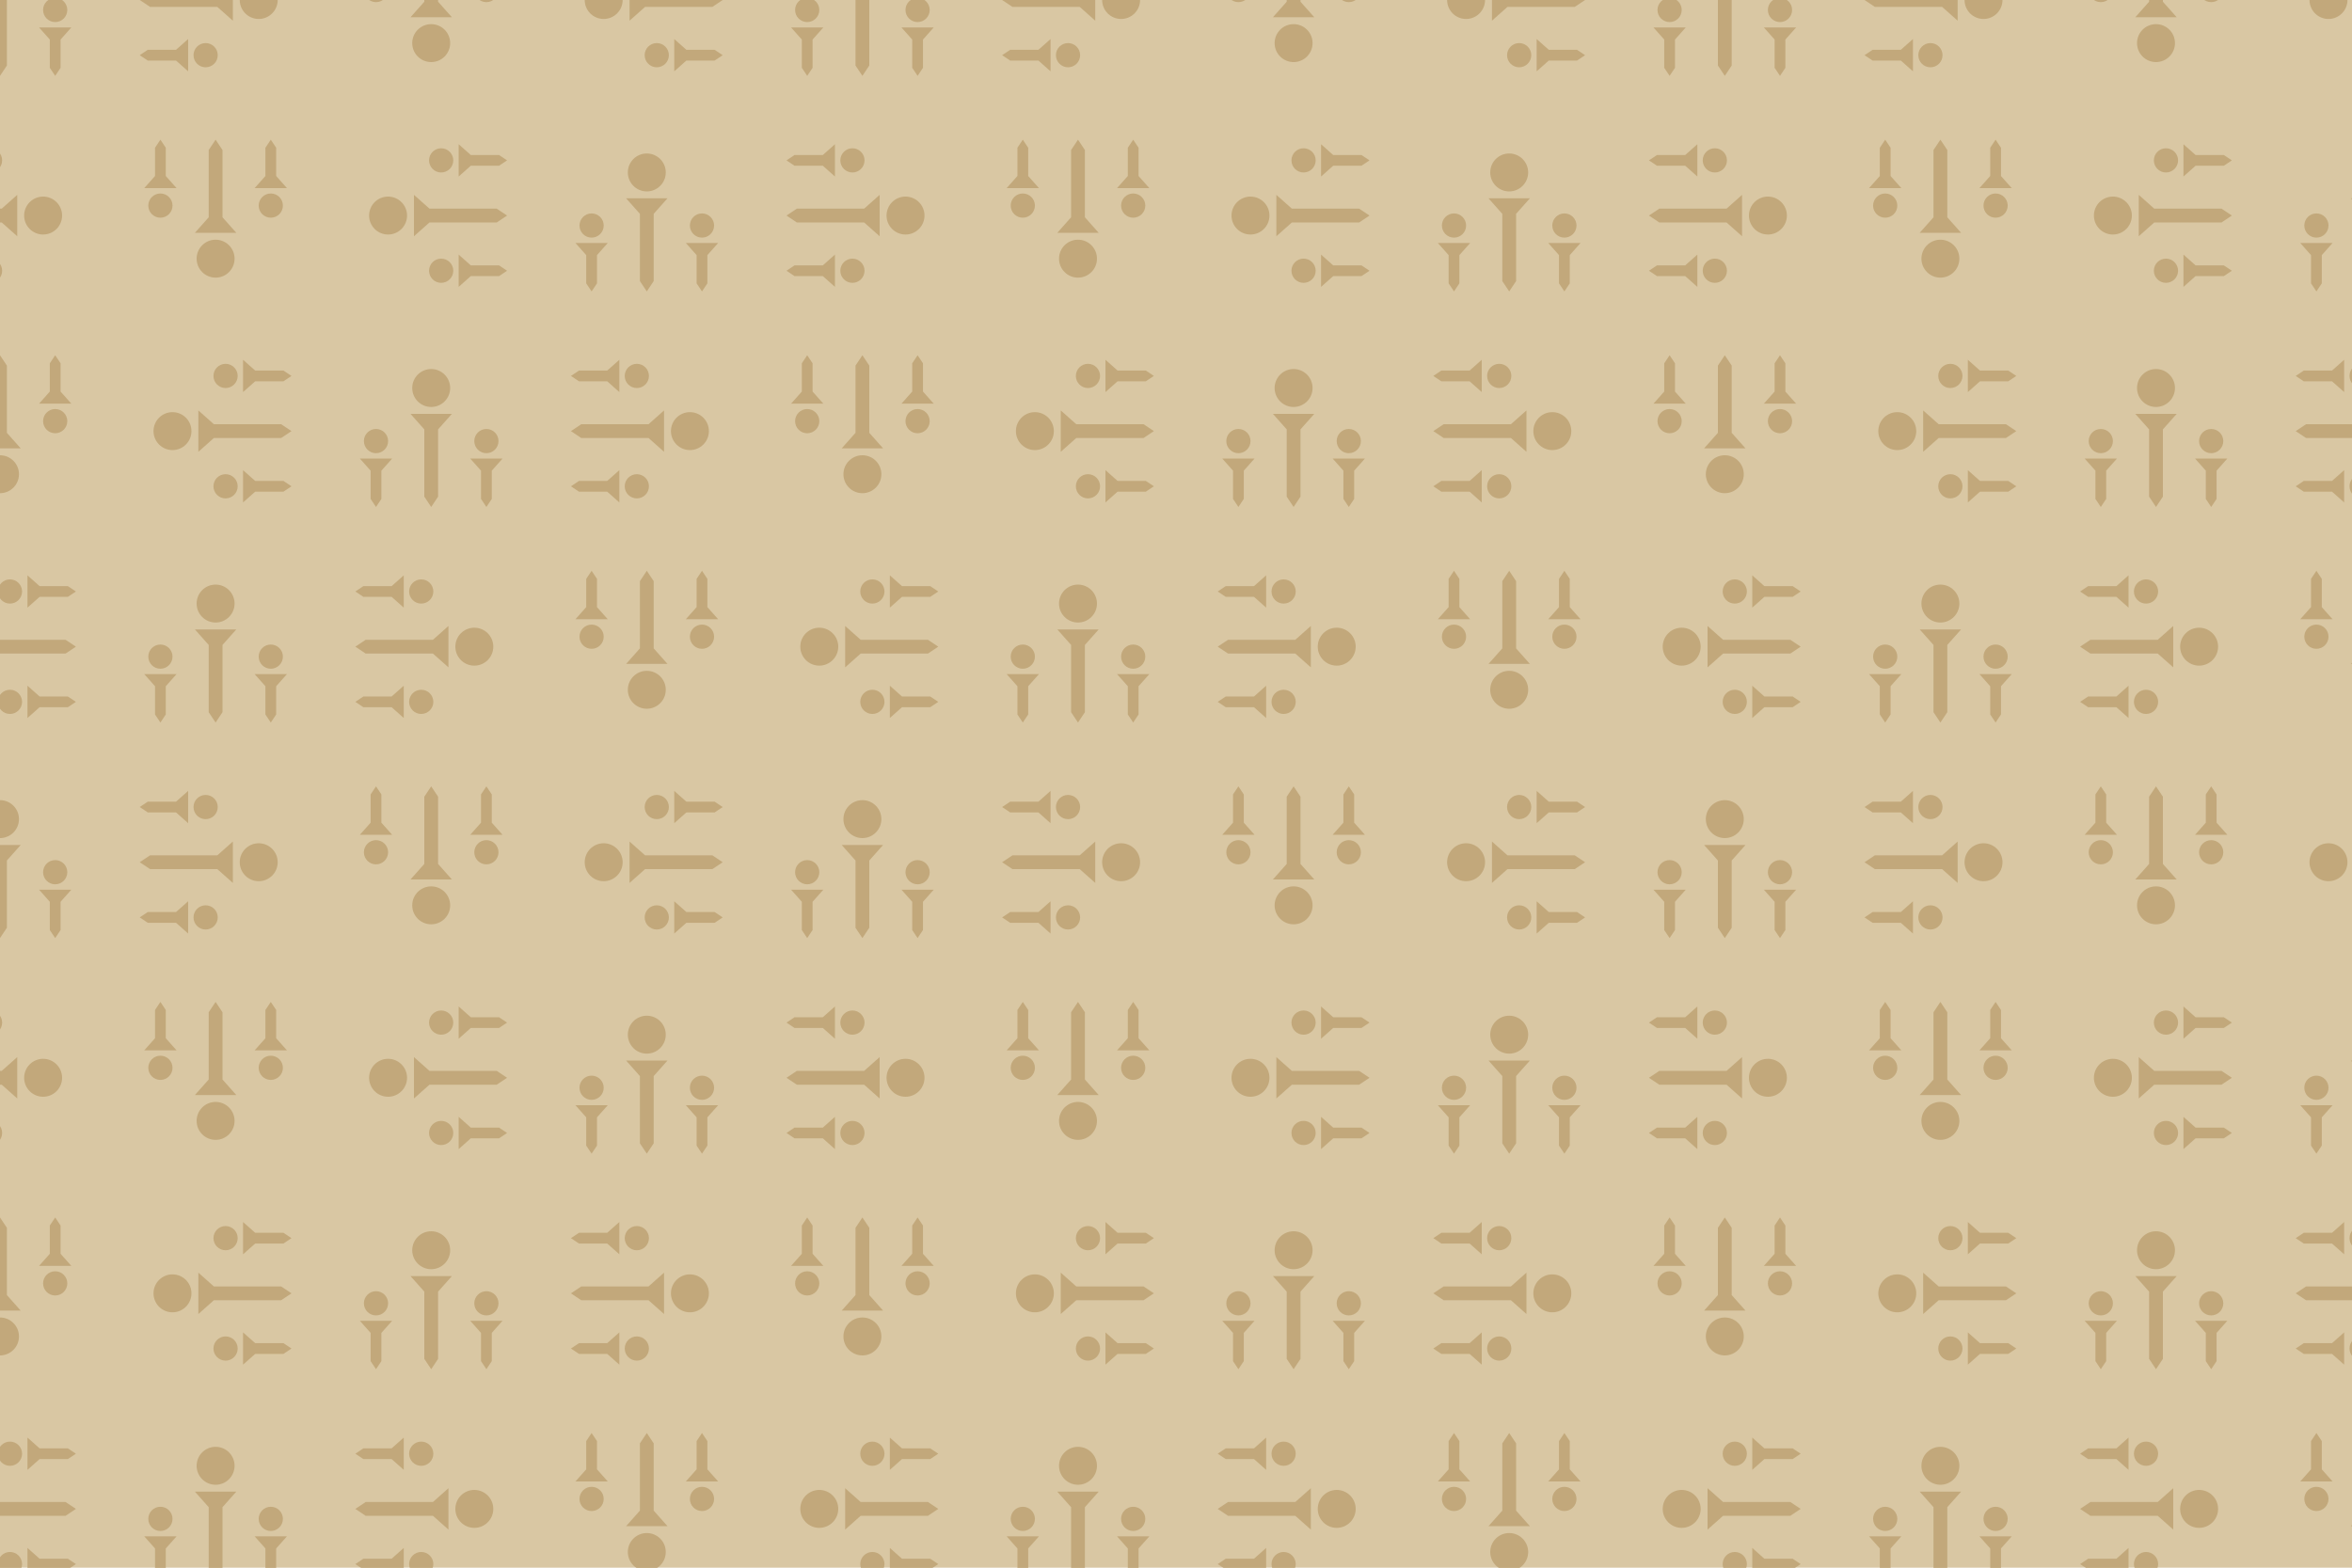
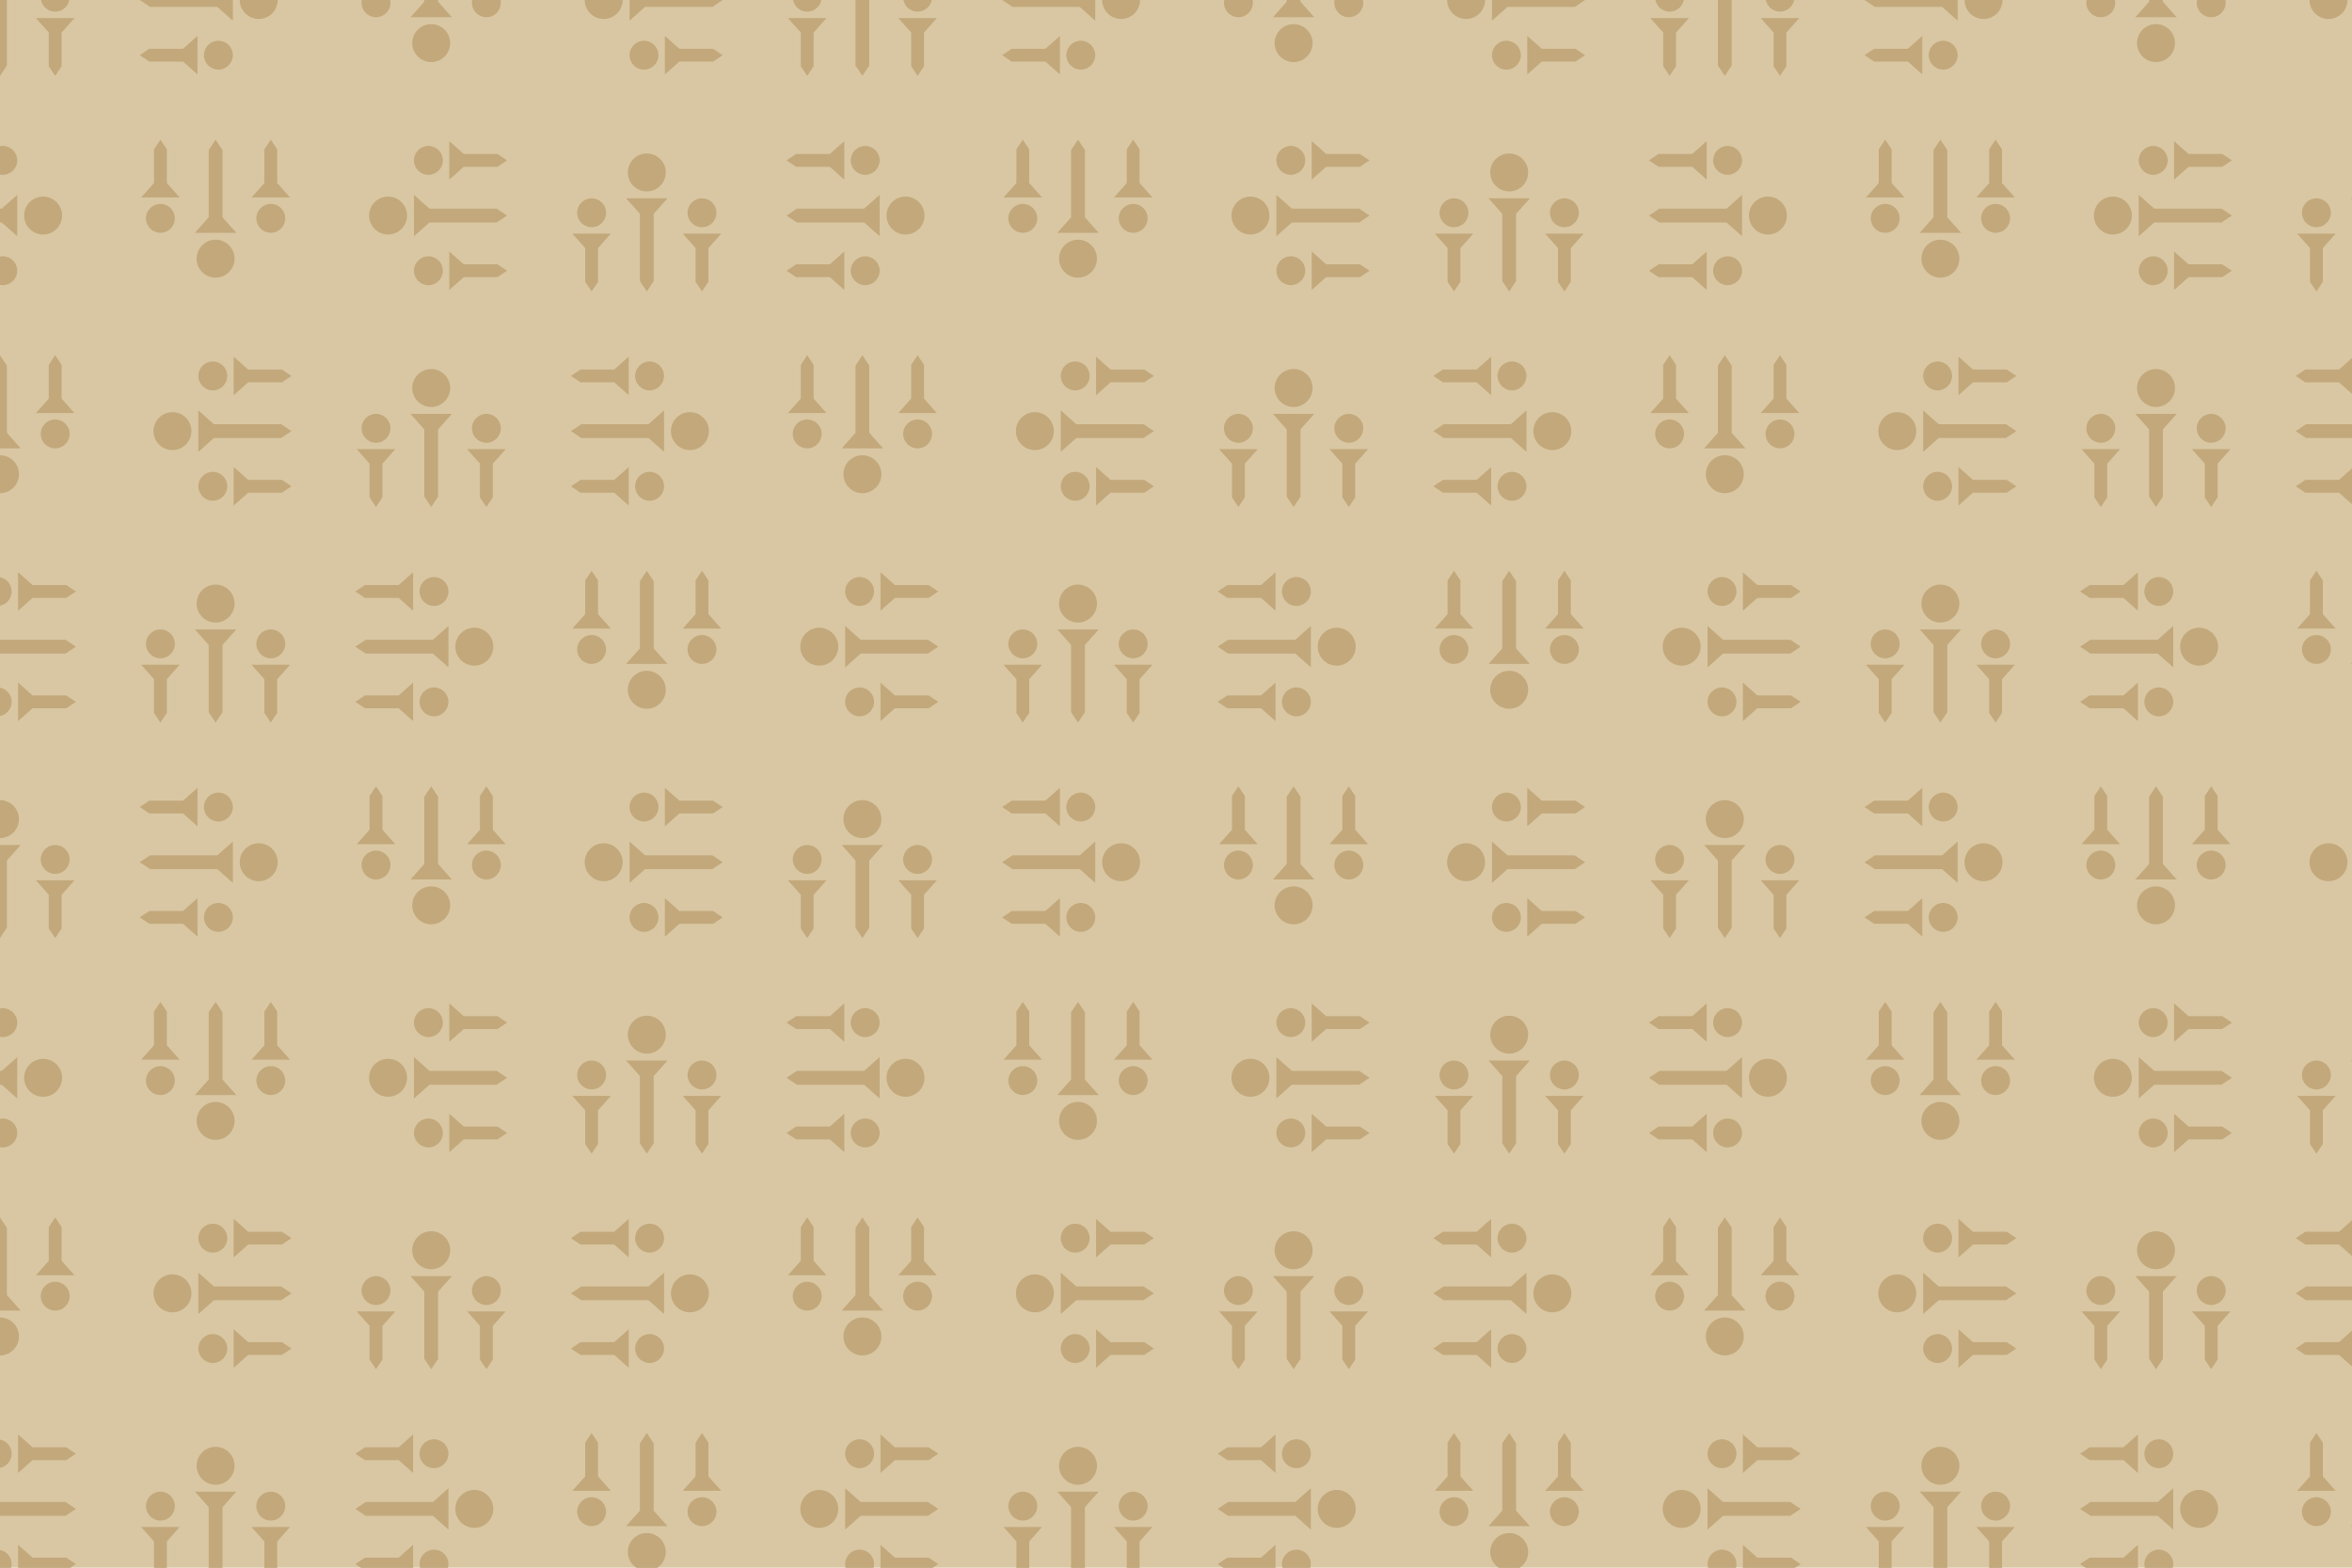
<svg xmlns="http://www.w3.org/2000/svg" viewBox="0 0 1200 800" width="1200" height="800">
  <rect width="1200" height="800" fill="#D9C7A3" />
  <defs>
-     <g id="dgk45nqb">
+     <g id="dgk4r0dv">
      <g fill="#B89B6A">
        <circle cx="50" cy="25" r="11" />
        <path d="M38 40h24l-8 9V88l-4 6-4-6V49z" />
-         <g transform="translate(18 94) scale(.78) translate(-18 -94)">
+         <g transform="translate(18 94) scale(.931) translate(-18 -94)">
          <circle cx="18" cy="45" r="9" />
          <path d="M6 58h24l-8 9V88l-4 6-4-6V67z" />
        </g>
-         <g transform="translate(82 94) scale(.78) translate(-82 -94)">
+         <g transform="translate(82 94) scale(.931) translate(-82 -94)">
          <circle cx="82" cy="45" r="9" />
          <path d="M70 58h24l-8 9V88l-4 6-4-6V67z" />
        </g>
      </g>
    </g>
  </defs>
  <g opacity="0.7">
-     <use href="#dgk45nqb" transform="translate(-44 -44) scale(0.88)" />
-     <use href="#dgk45nqb" transform="translate(66 -44) scale(0.88) rotate(90 50 50)" />
-     <use href="#dgk45nqb" transform="translate(176 -44) scale(0.88) rotate(180 50 50)" />
-     <use href="#dgk45nqb" transform="translate(286 -44) scale(0.88) rotate(270 50 50)" />
-     <use href="#dgk45nqb" transform="translate(396 -44) scale(0.88)" />
-     <use href="#dgk45nqb" transform="translate(506 -44) scale(0.88) rotate(90 50 50)" />
-     <use href="#dgk45nqb" transform="translate(616 -44) scale(0.88) rotate(180 50 50)" />
-     <use href="#dgk45nqb" transform="translate(726 -44) scale(0.88) rotate(270 50 50)" />
-     <use href="#dgk45nqb" transform="translate(836 -44) scale(0.88)" />
-     <use href="#dgk45nqb" transform="translate(946 -44) scale(0.88) rotate(90 50 50)" />
-     <use href="#dgk45nqb" transform="translate(1056 -44) scale(0.88) rotate(180 50 50)" />
-     <use href="#dgk45nqb" transform="translate(1166 -44) scale(0.88) rotate(270 50 50)" />
-     <use href="#dgk45nqb" transform="translate(-44 66) scale(0.88) rotate(90 50 50)" />
-     <use href="#dgk45nqb" transform="translate(66 66) scale(0.88) rotate(180 50 50)" />
-     <use href="#dgk45nqb" transform="translate(176 66) scale(0.88) rotate(270 50 50)" />
-     <use href="#dgk45nqb" transform="translate(286 66) scale(0.88)" />
-     <use href="#dgk45nqb" transform="translate(396 66) scale(0.88) rotate(90 50 50)" />
-     <use href="#dgk45nqb" transform="translate(506 66) scale(0.88) rotate(180 50 50)" />
-     <use href="#dgk45nqb" transform="translate(616 66) scale(0.88) rotate(270 50 50)" />
-     <use href="#dgk45nqb" transform="translate(726 66) scale(0.88)" />
-     <use href="#dgk45nqb" transform="translate(836 66) scale(0.88) rotate(90 50 50)" />
-     <use href="#dgk45nqb" transform="translate(946 66) scale(0.88) rotate(180 50 50)" />
-     <use href="#dgk45nqb" transform="translate(1056 66) scale(0.88) rotate(270 50 50)" />
-     <use href="#dgk45nqb" transform="translate(1166 66) scale(0.88)" />
-     <use href="#dgk45nqb" transform="translate(-44 176) scale(0.88) rotate(180 50 50)" />
-     <use href="#dgk45nqb" transform="translate(66 176) scale(0.88) rotate(270 50 50)" />
-     <use href="#dgk45nqb" transform="translate(176 176) scale(0.88)" />
-     <use href="#dgk45nqb" transform="translate(286 176) scale(0.88) rotate(90 50 50)" />
-     <use href="#dgk45nqb" transform="translate(396 176) scale(0.88) rotate(180 50 50)" />
-     <use href="#dgk45nqb" transform="translate(506 176) scale(0.88) rotate(270 50 50)" />
-     <use href="#dgk45nqb" transform="translate(616 176) scale(0.88)" />
-     <use href="#dgk45nqb" transform="translate(726 176) scale(0.88) rotate(90 50 50)" />
-     <use href="#dgk45nqb" transform="translate(836 176) scale(0.88) rotate(180 50 50)" />
-     <use href="#dgk45nqb" transform="translate(946 176) scale(0.88) rotate(270 50 50)" />
-     <use href="#dgk45nqb" transform="translate(1056 176) scale(0.88)" />
-     <use href="#dgk45nqb" transform="translate(1166 176) scale(0.88) rotate(90 50 50)" />
-     <use href="#dgk45nqb" transform="translate(-44 286) scale(0.88) rotate(270 50 50)" />
-     <use href="#dgk45nqb" transform="translate(66 286) scale(0.88)" />
-     <use href="#dgk45nqb" transform="translate(176 286) scale(0.88) rotate(90 50 50)" />
-     <use href="#dgk45nqb" transform="translate(286 286) scale(0.88) rotate(180 50 50)" />
-     <use href="#dgk45nqb" transform="translate(396 286) scale(0.88) rotate(270 50 50)" />
-     <use href="#dgk45nqb" transform="translate(506 286) scale(0.88)" />
-     <use href="#dgk45nqb" transform="translate(616 286) scale(0.88) rotate(90 50 50)" />
-     <use href="#dgk45nqb" transform="translate(726 286) scale(0.88) rotate(180 50 50)" />
-     <use href="#dgk45nqb" transform="translate(836 286) scale(0.88) rotate(270 50 50)" />
-     <use href="#dgk45nqb" transform="translate(946 286) scale(0.88)" />
-     <use href="#dgk45nqb" transform="translate(1056 286) scale(0.88) rotate(90 50 50)" />
-     <use href="#dgk45nqb" transform="translate(1166 286) scale(0.88) rotate(180 50 50)" />
-     <use href="#dgk45nqb" transform="translate(-44 396) scale(0.88)" />
-     <use href="#dgk45nqb" transform="translate(66 396) scale(0.88) rotate(90 50 50)" />
-     <use href="#dgk45nqb" transform="translate(176 396) scale(0.88) rotate(180 50 50)" />
-     <use href="#dgk45nqb" transform="translate(286 396) scale(0.88) rotate(270 50 50)" />
-     <use href="#dgk45nqb" transform="translate(396 396) scale(0.88)" />
-     <use href="#dgk45nqb" transform="translate(506 396) scale(0.88) rotate(90 50 50)" />
-     <use href="#dgk45nqb" transform="translate(616 396) scale(0.88) rotate(180 50 50)" />
-     <use href="#dgk45nqb" transform="translate(726 396) scale(0.88) rotate(270 50 50)" />
-     <use href="#dgk45nqb" transform="translate(836 396) scale(0.88)" />
-     <use href="#dgk45nqb" transform="translate(946 396) scale(0.88) rotate(90 50 50)" />
-     <use href="#dgk45nqb" transform="translate(1056 396) scale(0.88) rotate(180 50 50)" />
-     <use href="#dgk45nqb" transform="translate(1166 396) scale(0.88) rotate(270 50 50)" />
-     <use href="#dgk45nqb" transform="translate(-44 506) scale(0.88) rotate(90 50 50)" />
-     <use href="#dgk45nqb" transform="translate(66 506) scale(0.88) rotate(180 50 50)" />
-     <use href="#dgk45nqb" transform="translate(176 506) scale(0.88) rotate(270 50 50)" />
-     <use href="#dgk45nqb" transform="translate(286 506) scale(0.88)" />
-     <use href="#dgk45nqb" transform="translate(396 506) scale(0.88) rotate(90 50 50)" />
-     <use href="#dgk45nqb" transform="translate(506 506) scale(0.88) rotate(180 50 50)" />
-     <use href="#dgk45nqb" transform="translate(616 506) scale(0.88) rotate(270 50 50)" />
-     <use href="#dgk45nqb" transform="translate(726 506) scale(0.88)" />
-     <use href="#dgk45nqb" transform="translate(836 506) scale(0.88) rotate(90 50 50)" />
-     <use href="#dgk45nqb" transform="translate(946 506) scale(0.88) rotate(180 50 50)" />
-     <use href="#dgk45nqb" transform="translate(1056 506) scale(0.88) rotate(270 50 50)" />
-     <use href="#dgk45nqb" transform="translate(1166 506) scale(0.88)" />
-     <use href="#dgk45nqb" transform="translate(-44 616) scale(0.88) rotate(180 50 50)" />
-     <use href="#dgk45nqb" transform="translate(66 616) scale(0.88) rotate(270 50 50)" />
-     <use href="#dgk45nqb" transform="translate(176 616) scale(0.88)" />
-     <use href="#dgk45nqb" transform="translate(286 616) scale(0.88) rotate(90 50 50)" />
-     <use href="#dgk45nqb" transform="translate(396 616) scale(0.88) rotate(180 50 50)" />
-     <use href="#dgk45nqb" transform="translate(506 616) scale(0.88) rotate(270 50 50)" />
-     <use href="#dgk45nqb" transform="translate(616 616) scale(0.88)" />
-     <use href="#dgk45nqb" transform="translate(726 616) scale(0.88) rotate(90 50 50)" />
-     <use href="#dgk45nqb" transform="translate(836 616) scale(0.88) rotate(180 50 50)" />
-     <use href="#dgk45nqb" transform="translate(946 616) scale(0.88) rotate(270 50 50)" />
-     <use href="#dgk45nqb" transform="translate(1056 616) scale(0.88)" />
-     <use href="#dgk45nqb" transform="translate(1166 616) scale(0.88) rotate(90 50 50)" />
-     <use href="#dgk45nqb" transform="translate(-44 726) scale(0.88) rotate(270 50 50)" />
-     <use href="#dgk45nqb" transform="translate(66 726) scale(0.88)" />
-     <use href="#dgk45nqb" transform="translate(176 726) scale(0.88) rotate(90 50 50)" />
-     <use href="#dgk45nqb" transform="translate(286 726) scale(0.88) rotate(180 50 50)" />
-     <use href="#dgk45nqb" transform="translate(396 726) scale(0.88) rotate(270 50 50)" />
-     <use href="#dgk45nqb" transform="translate(506 726) scale(0.88)" />
-     <use href="#dgk45nqb" transform="translate(616 726) scale(0.88) rotate(90 50 50)" />
-     <use href="#dgk45nqb" transform="translate(726 726) scale(0.88) rotate(180 50 50)" />
-     <use href="#dgk45nqb" transform="translate(836 726) scale(0.88) rotate(270 50 50)" />
-     <use href="#dgk45nqb" transform="translate(946 726) scale(0.88)" />
-     <use href="#dgk45nqb" transform="translate(1056 726) scale(0.88) rotate(90 50 50)" />
-     <use href="#dgk45nqb" transform="translate(1166 726) scale(0.88) rotate(180 50 50)" />
-     <use href="#dgk45nqb" transform="translate(-44 836) scale(0.88)" />
-     <use href="#dgk45nqb" transform="translate(66 836) scale(0.88) rotate(90 50 50)" />
-     <use href="#dgk45nqb" transform="translate(176 836) scale(0.88) rotate(180 50 50)" />
-     <use href="#dgk45nqb" transform="translate(286 836) scale(0.88) rotate(270 50 50)" />
-     <use href="#dgk45nqb" transform="translate(396 836) scale(0.88)" />
-     <use href="#dgk45nqb" transform="translate(506 836) scale(0.88) rotate(90 50 50)" />
-     <use href="#dgk45nqb" transform="translate(616 836) scale(0.88) rotate(180 50 50)" />
-     <use href="#dgk45nqb" transform="translate(726 836) scale(0.88) rotate(270 50 50)" />
-     <use href="#dgk45nqb" transform="translate(836 836) scale(0.88)" />
-     <use href="#dgk45nqb" transform="translate(946 836) scale(0.88) rotate(90 50 50)" />
-     <use href="#dgk45nqb" transform="translate(1056 836) scale(0.88) rotate(180 50 50)" />
-     <use href="#dgk45nqb" transform="translate(1166 836) scale(0.88) rotate(270 50 50)" />
+     <use href="#dgk4r0dv" transform="translate(-44 -44) scale(0.88)" />
+     <use href="#dgk4r0dv" transform="translate(66 -44) scale(0.88) rotate(90 50 50)" />
+     <use href="#dgk4r0dv" transform="translate(176 -44) scale(0.88) rotate(180 50 50)" />
+     <use href="#dgk4r0dv" transform="translate(286 -44) scale(0.88) rotate(270 50 50)" />
+     <use href="#dgk4r0dv" transform="translate(396 -44) scale(0.88)" />
+     <use href="#dgk4r0dv" transform="translate(506 -44) scale(0.88) rotate(90 50 50)" />
+     <use href="#dgk4r0dv" transform="translate(616 -44) scale(0.88) rotate(180 50 50)" />
+     <use href="#dgk4r0dv" transform="translate(726 -44) scale(0.88) rotate(270 50 50)" />
+     <use href="#dgk4r0dv" transform="translate(836 -44) scale(0.88)" />
+     <use href="#dgk4r0dv" transform="translate(946 -44) scale(0.88) rotate(90 50 50)" />
+     <use href="#dgk4r0dv" transform="translate(1056 -44) scale(0.88) rotate(180 50 50)" />
+     <use href="#dgk4r0dv" transform="translate(1166 -44) scale(0.88) rotate(270 50 50)" />
+     <use href="#dgk4r0dv" transform="translate(-44 66) scale(0.88) rotate(90 50 50)" />
+     <use href="#dgk4r0dv" transform="translate(66 66) scale(0.88) rotate(180 50 50)" />
+     <use href="#dgk4r0dv" transform="translate(176 66) scale(0.88) rotate(270 50 50)" />
+     <use href="#dgk4r0dv" transform="translate(286 66) scale(0.88)" />
+     <use href="#dgk4r0dv" transform="translate(396 66) scale(0.88) rotate(90 50 50)" />
+     <use href="#dgk4r0dv" transform="translate(506 66) scale(0.88) rotate(180 50 50)" />
+     <use href="#dgk4r0dv" transform="translate(616 66) scale(0.88) rotate(270 50 50)" />
+     <use href="#dgk4r0dv" transform="translate(726 66) scale(0.88)" />
+     <use href="#dgk4r0dv" transform="translate(836 66) scale(0.88) rotate(90 50 50)" />
+     <use href="#dgk4r0dv" transform="translate(946 66) scale(0.88) rotate(180 50 50)" />
+     <use href="#dgk4r0dv" transform="translate(1056 66) scale(0.88) rotate(270 50 50)" />
+     <use href="#dgk4r0dv" transform="translate(1166 66) scale(0.88)" />
+     <use href="#dgk4r0dv" transform="translate(-44 176) scale(0.88) rotate(180 50 50)" />
+     <use href="#dgk4r0dv" transform="translate(66 176) scale(0.88) rotate(270 50 50)" />
+     <use href="#dgk4r0dv" transform="translate(176 176) scale(0.88)" />
+     <use href="#dgk4r0dv" transform="translate(286 176) scale(0.88) rotate(90 50 50)" />
+     <use href="#dgk4r0dv" transform="translate(396 176) scale(0.88) rotate(180 50 50)" />
+     <use href="#dgk4r0dv" transform="translate(506 176) scale(0.88) rotate(270 50 50)" />
+     <use href="#dgk4r0dv" transform="translate(616 176) scale(0.88)" />
+     <use href="#dgk4r0dv" transform="translate(726 176) scale(0.88) rotate(90 50 50)" />
+     <use href="#dgk4r0dv" transform="translate(836 176) scale(0.88) rotate(180 50 50)" />
+     <use href="#dgk4r0dv" transform="translate(946 176) scale(0.88) rotate(270 50 50)" />
+     <use href="#dgk4r0dv" transform="translate(1056 176) scale(0.88)" />
+     <use href="#dgk4r0dv" transform="translate(1166 176) scale(0.88) rotate(90 50 50)" />
+     <use href="#dgk4r0dv" transform="translate(-44 286) scale(0.88) rotate(270 50 50)" />
+     <use href="#dgk4r0dv" transform="translate(66 286) scale(0.88)" />
+     <use href="#dgk4r0dv" transform="translate(176 286) scale(0.88) rotate(90 50 50)" />
+     <use href="#dgk4r0dv" transform="translate(286 286) scale(0.88) rotate(180 50 50)" />
+     <use href="#dgk4r0dv" transform="translate(396 286) scale(0.88) rotate(270 50 50)" />
+     <use href="#dgk4r0dv" transform="translate(506 286) scale(0.88)" />
+     <use href="#dgk4r0dv" transform="translate(616 286) scale(0.88) rotate(90 50 50)" />
+     <use href="#dgk4r0dv" transform="translate(726 286) scale(0.88) rotate(180 50 50)" />
+     <use href="#dgk4r0dv" transform="translate(836 286) scale(0.88) rotate(270 50 50)" />
+     <use href="#dgk4r0dv" transform="translate(946 286) scale(0.88)" />
+     <use href="#dgk4r0dv" transform="translate(1056 286) scale(0.88) rotate(90 50 50)" />
+     <use href="#dgk4r0dv" transform="translate(1166 286) scale(0.88) rotate(180 50 50)" />
+     <use href="#dgk4r0dv" transform="translate(-44 396) scale(0.88)" />
+     <use href="#dgk4r0dv" transform="translate(66 396) scale(0.88) rotate(90 50 50)" />
+     <use href="#dgk4r0dv" transform="translate(176 396) scale(0.88) rotate(180 50 50)" />
+     <use href="#dgk4r0dv" transform="translate(286 396) scale(0.88) rotate(270 50 50)" />
+     <use href="#dgk4r0dv" transform="translate(396 396) scale(0.88)" />
+     <use href="#dgk4r0dv" transform="translate(506 396) scale(0.88) rotate(90 50 50)" />
+     <use href="#dgk4r0dv" transform="translate(616 396) scale(0.88) rotate(180 50 50)" />
+     <use href="#dgk4r0dv" transform="translate(726 396) scale(0.88) rotate(270 50 50)" />
+     <use href="#dgk4r0dv" transform="translate(836 396) scale(0.88)" />
+     <use href="#dgk4r0dv" transform="translate(946 396) scale(0.88) rotate(90 50 50)" />
+     <use href="#dgk4r0dv" transform="translate(1056 396) scale(0.88) rotate(180 50 50)" />
+     <use href="#dgk4r0dv" transform="translate(1166 396) scale(0.88) rotate(270 50 50)" />
+     <use href="#dgk4r0dv" transform="translate(-44 506) scale(0.88) rotate(90 50 50)" />
+     <use href="#dgk4r0dv" transform="translate(66 506) scale(0.88) rotate(180 50 50)" />
+     <use href="#dgk4r0dv" transform="translate(176 506) scale(0.88) rotate(270 50 50)" />
+     <use href="#dgk4r0dv" transform="translate(286 506) scale(0.88)" />
+     <use href="#dgk4r0dv" transform="translate(396 506) scale(0.88) rotate(90 50 50)" />
+     <use href="#dgk4r0dv" transform="translate(506 506) scale(0.88) rotate(180 50 50)" />
+     <use href="#dgk4r0dv" transform="translate(616 506) scale(0.88) rotate(270 50 50)" />
+     <use href="#dgk4r0dv" transform="translate(726 506) scale(0.88)" />
+     <use href="#dgk4r0dv" transform="translate(836 506) scale(0.88) rotate(90 50 50)" />
+     <use href="#dgk4r0dv" transform="translate(946 506) scale(0.88) rotate(180 50 50)" />
+     <use href="#dgk4r0dv" transform="translate(1056 506) scale(0.88) rotate(270 50 50)" />
+     <use href="#dgk4r0dv" transform="translate(1166 506) scale(0.88)" />
+     <use href="#dgk4r0dv" transform="translate(-44 616) scale(0.88) rotate(180 50 50)" />
+     <use href="#dgk4r0dv" transform="translate(66 616) scale(0.88) rotate(270 50 50)" />
+     <use href="#dgk4r0dv" transform="translate(176 616) scale(0.88)" />
+     <use href="#dgk4r0dv" transform="translate(286 616) scale(0.88) rotate(90 50 50)" />
+     <use href="#dgk4r0dv" transform="translate(396 616) scale(0.88) rotate(180 50 50)" />
+     <use href="#dgk4r0dv" transform="translate(506 616) scale(0.88) rotate(270 50 50)" />
+     <use href="#dgk4r0dv" transform="translate(616 616) scale(0.88)" />
+     <use href="#dgk4r0dv" transform="translate(726 616) scale(0.88) rotate(90 50 50)" />
+     <use href="#dgk4r0dv" transform="translate(836 616) scale(0.88) rotate(180 50 50)" />
+     <use href="#dgk4r0dv" transform="translate(946 616) scale(0.88) rotate(270 50 50)" />
+     <use href="#dgk4r0dv" transform="translate(1056 616) scale(0.88)" />
+     <use href="#dgk4r0dv" transform="translate(1166 616) scale(0.88) rotate(90 50 50)" />
+     <use href="#dgk4r0dv" transform="translate(-44 726) scale(0.88) rotate(270 50 50)" />
+     <use href="#dgk4r0dv" transform="translate(66 726) scale(0.88)" />
+     <use href="#dgk4r0dv" transform="translate(176 726) scale(0.88) rotate(90 50 50)" />
+     <use href="#dgk4r0dv" transform="translate(286 726) scale(0.88) rotate(180 50 50)" />
+     <use href="#dgk4r0dv" transform="translate(396 726) scale(0.88) rotate(270 50 50)" />
+     <use href="#dgk4r0dv" transform="translate(506 726) scale(0.88)" />
+     <use href="#dgk4r0dv" transform="translate(616 726) scale(0.88) rotate(90 50 50)" />
+     <use href="#dgk4r0dv" transform="translate(726 726) scale(0.88) rotate(180 50 50)" />
+     <use href="#dgk4r0dv" transform="translate(836 726) scale(0.88) rotate(270 50 50)" />
+     <use href="#dgk4r0dv" transform="translate(946 726) scale(0.88)" />
+     <use href="#dgk4r0dv" transform="translate(1056 726) scale(0.88) rotate(90 50 50)" />
+     <use href="#dgk4r0dv" transform="translate(1166 726) scale(0.88) rotate(180 50 50)" />
+     <use href="#dgk4r0dv" transform="translate(-44 836) scale(0.88)" />
+     <use href="#dgk4r0dv" transform="translate(66 836) scale(0.88) rotate(90 50 50)" />
+     <use href="#dgk4r0dv" transform="translate(176 836) scale(0.88) rotate(180 50 50)" />
+     <use href="#dgk4r0dv" transform="translate(286 836) scale(0.88) rotate(270 50 50)" />
+     <use href="#dgk4r0dv" transform="translate(396 836) scale(0.88)" />
+     <use href="#dgk4r0dv" transform="translate(506 836) scale(0.88) rotate(90 50 50)" />
+     <use href="#dgk4r0dv" transform="translate(616 836) scale(0.88) rotate(180 50 50)" />
+     <use href="#dgk4r0dv" transform="translate(726 836) scale(0.88) rotate(270 50 50)" />
+     <use href="#dgk4r0dv" transform="translate(836 836) scale(0.88)" />
+     <use href="#dgk4r0dv" transform="translate(946 836) scale(0.88) rotate(90 50 50)" />
+     <use href="#dgk4r0dv" transform="translate(1056 836) scale(0.88) rotate(180 50 50)" />
+     <use href="#dgk4r0dv" transform="translate(1166 836) scale(0.88) rotate(270 50 50)" />
  </g>
</svg>
